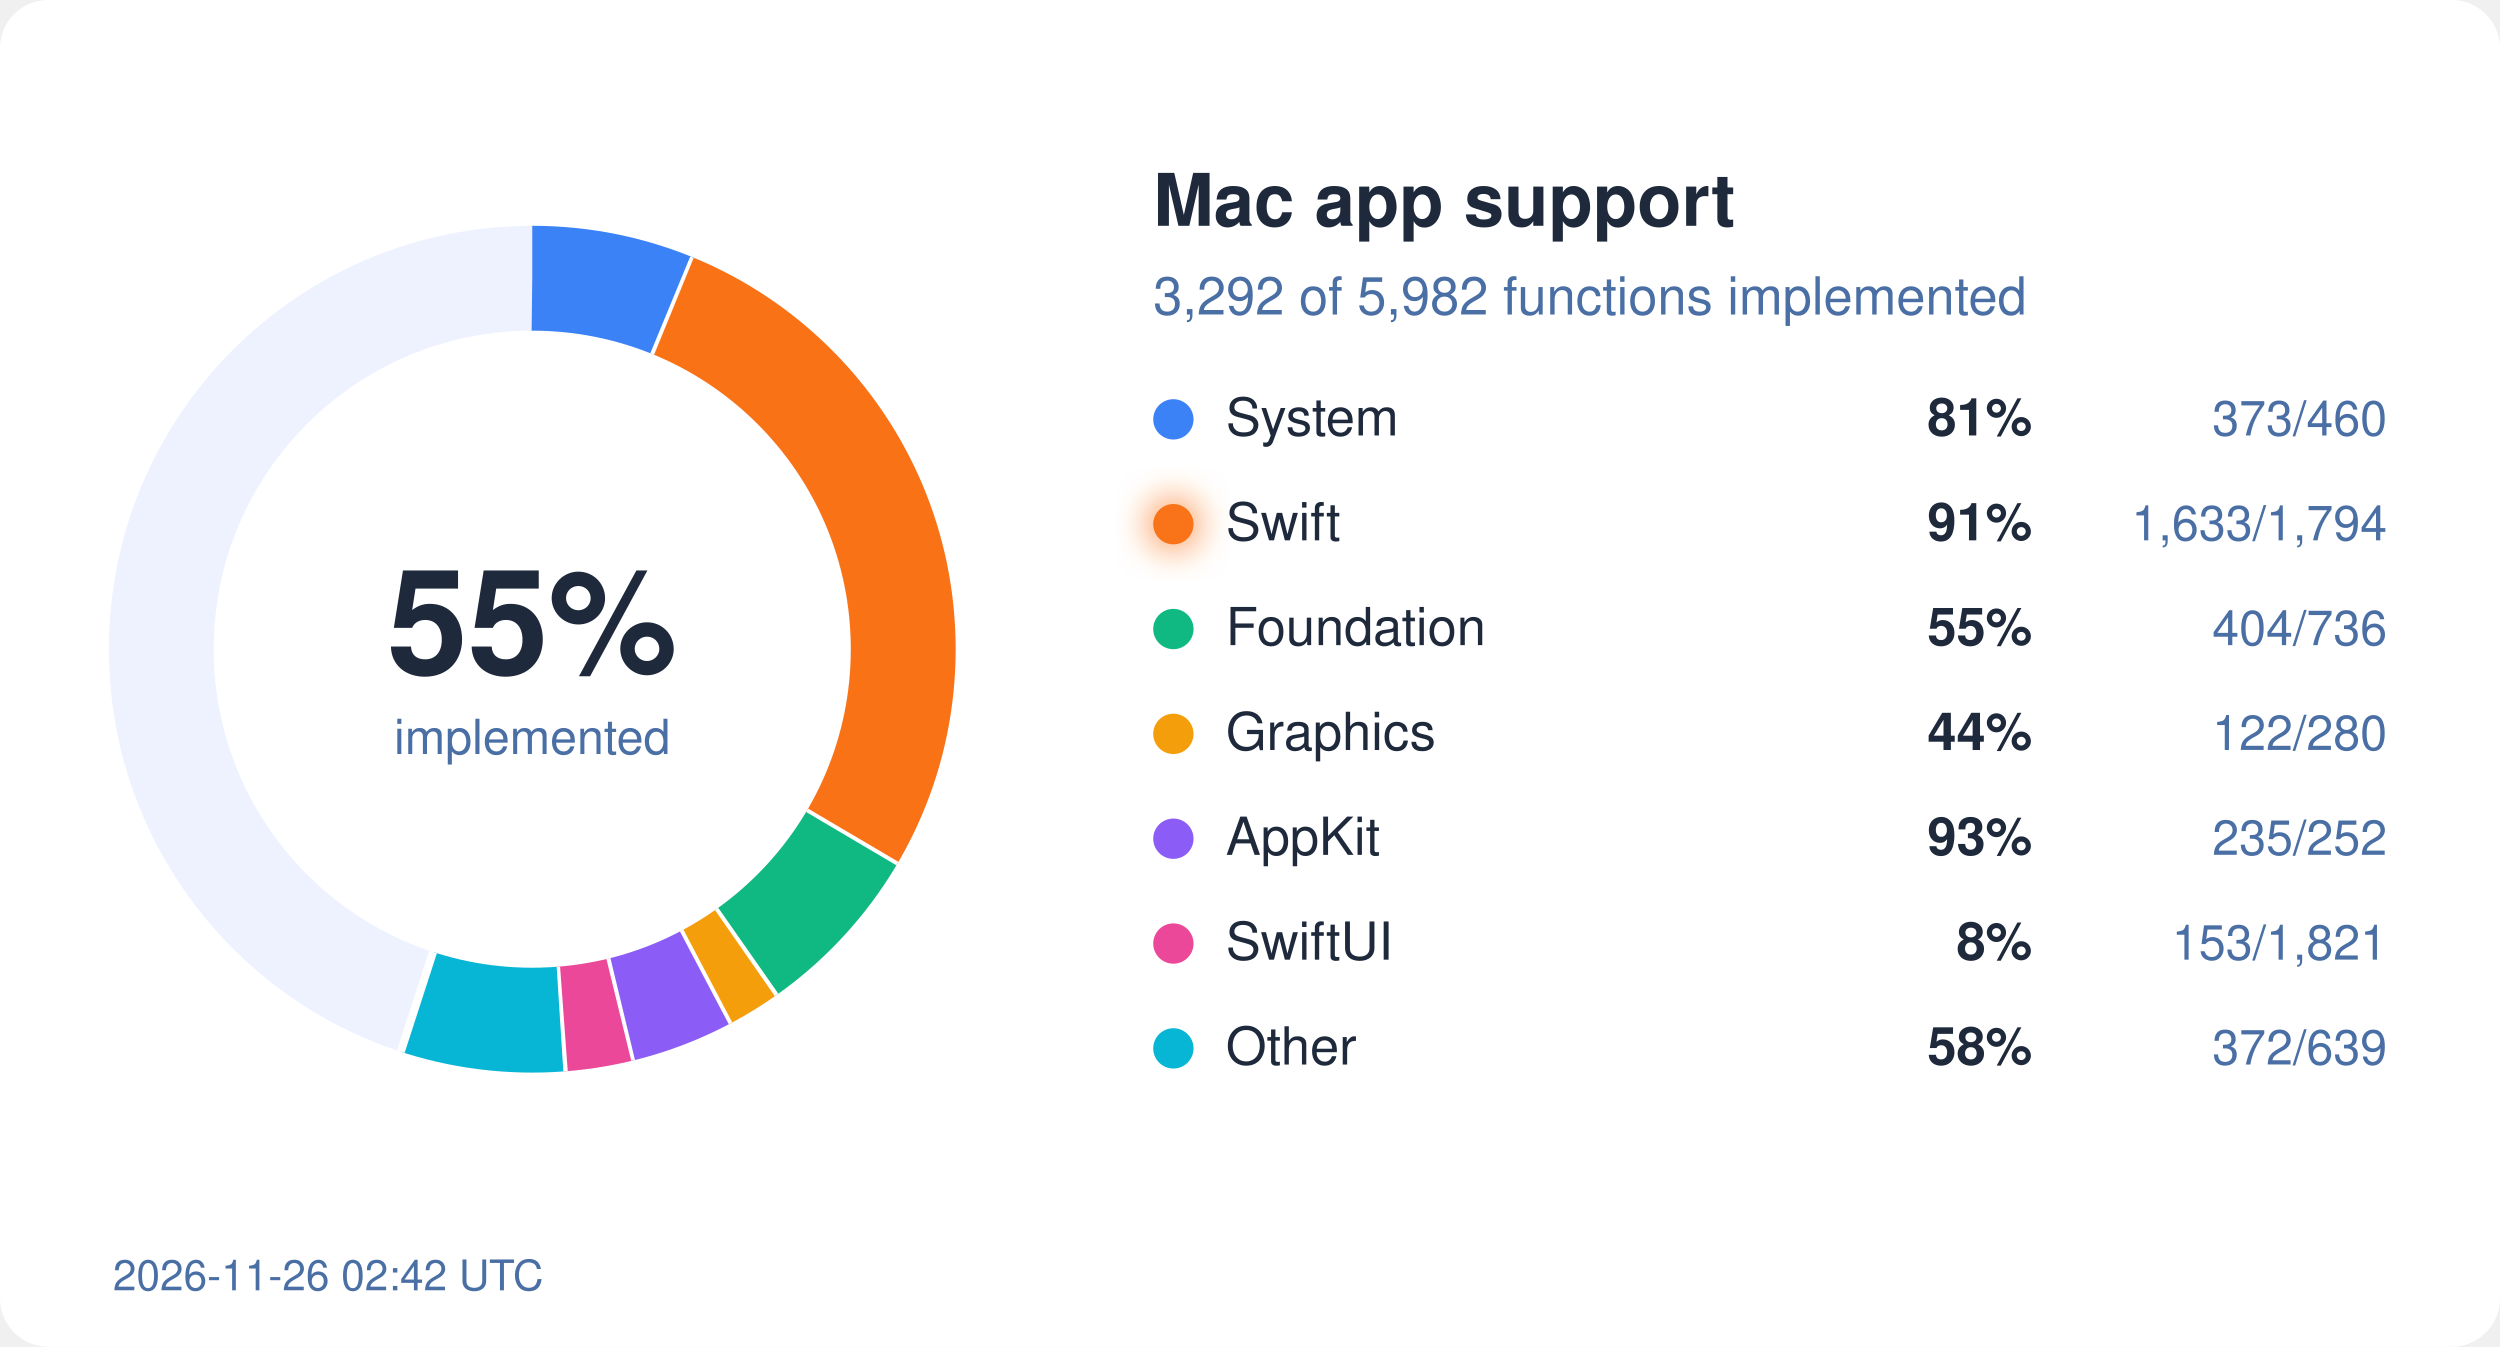
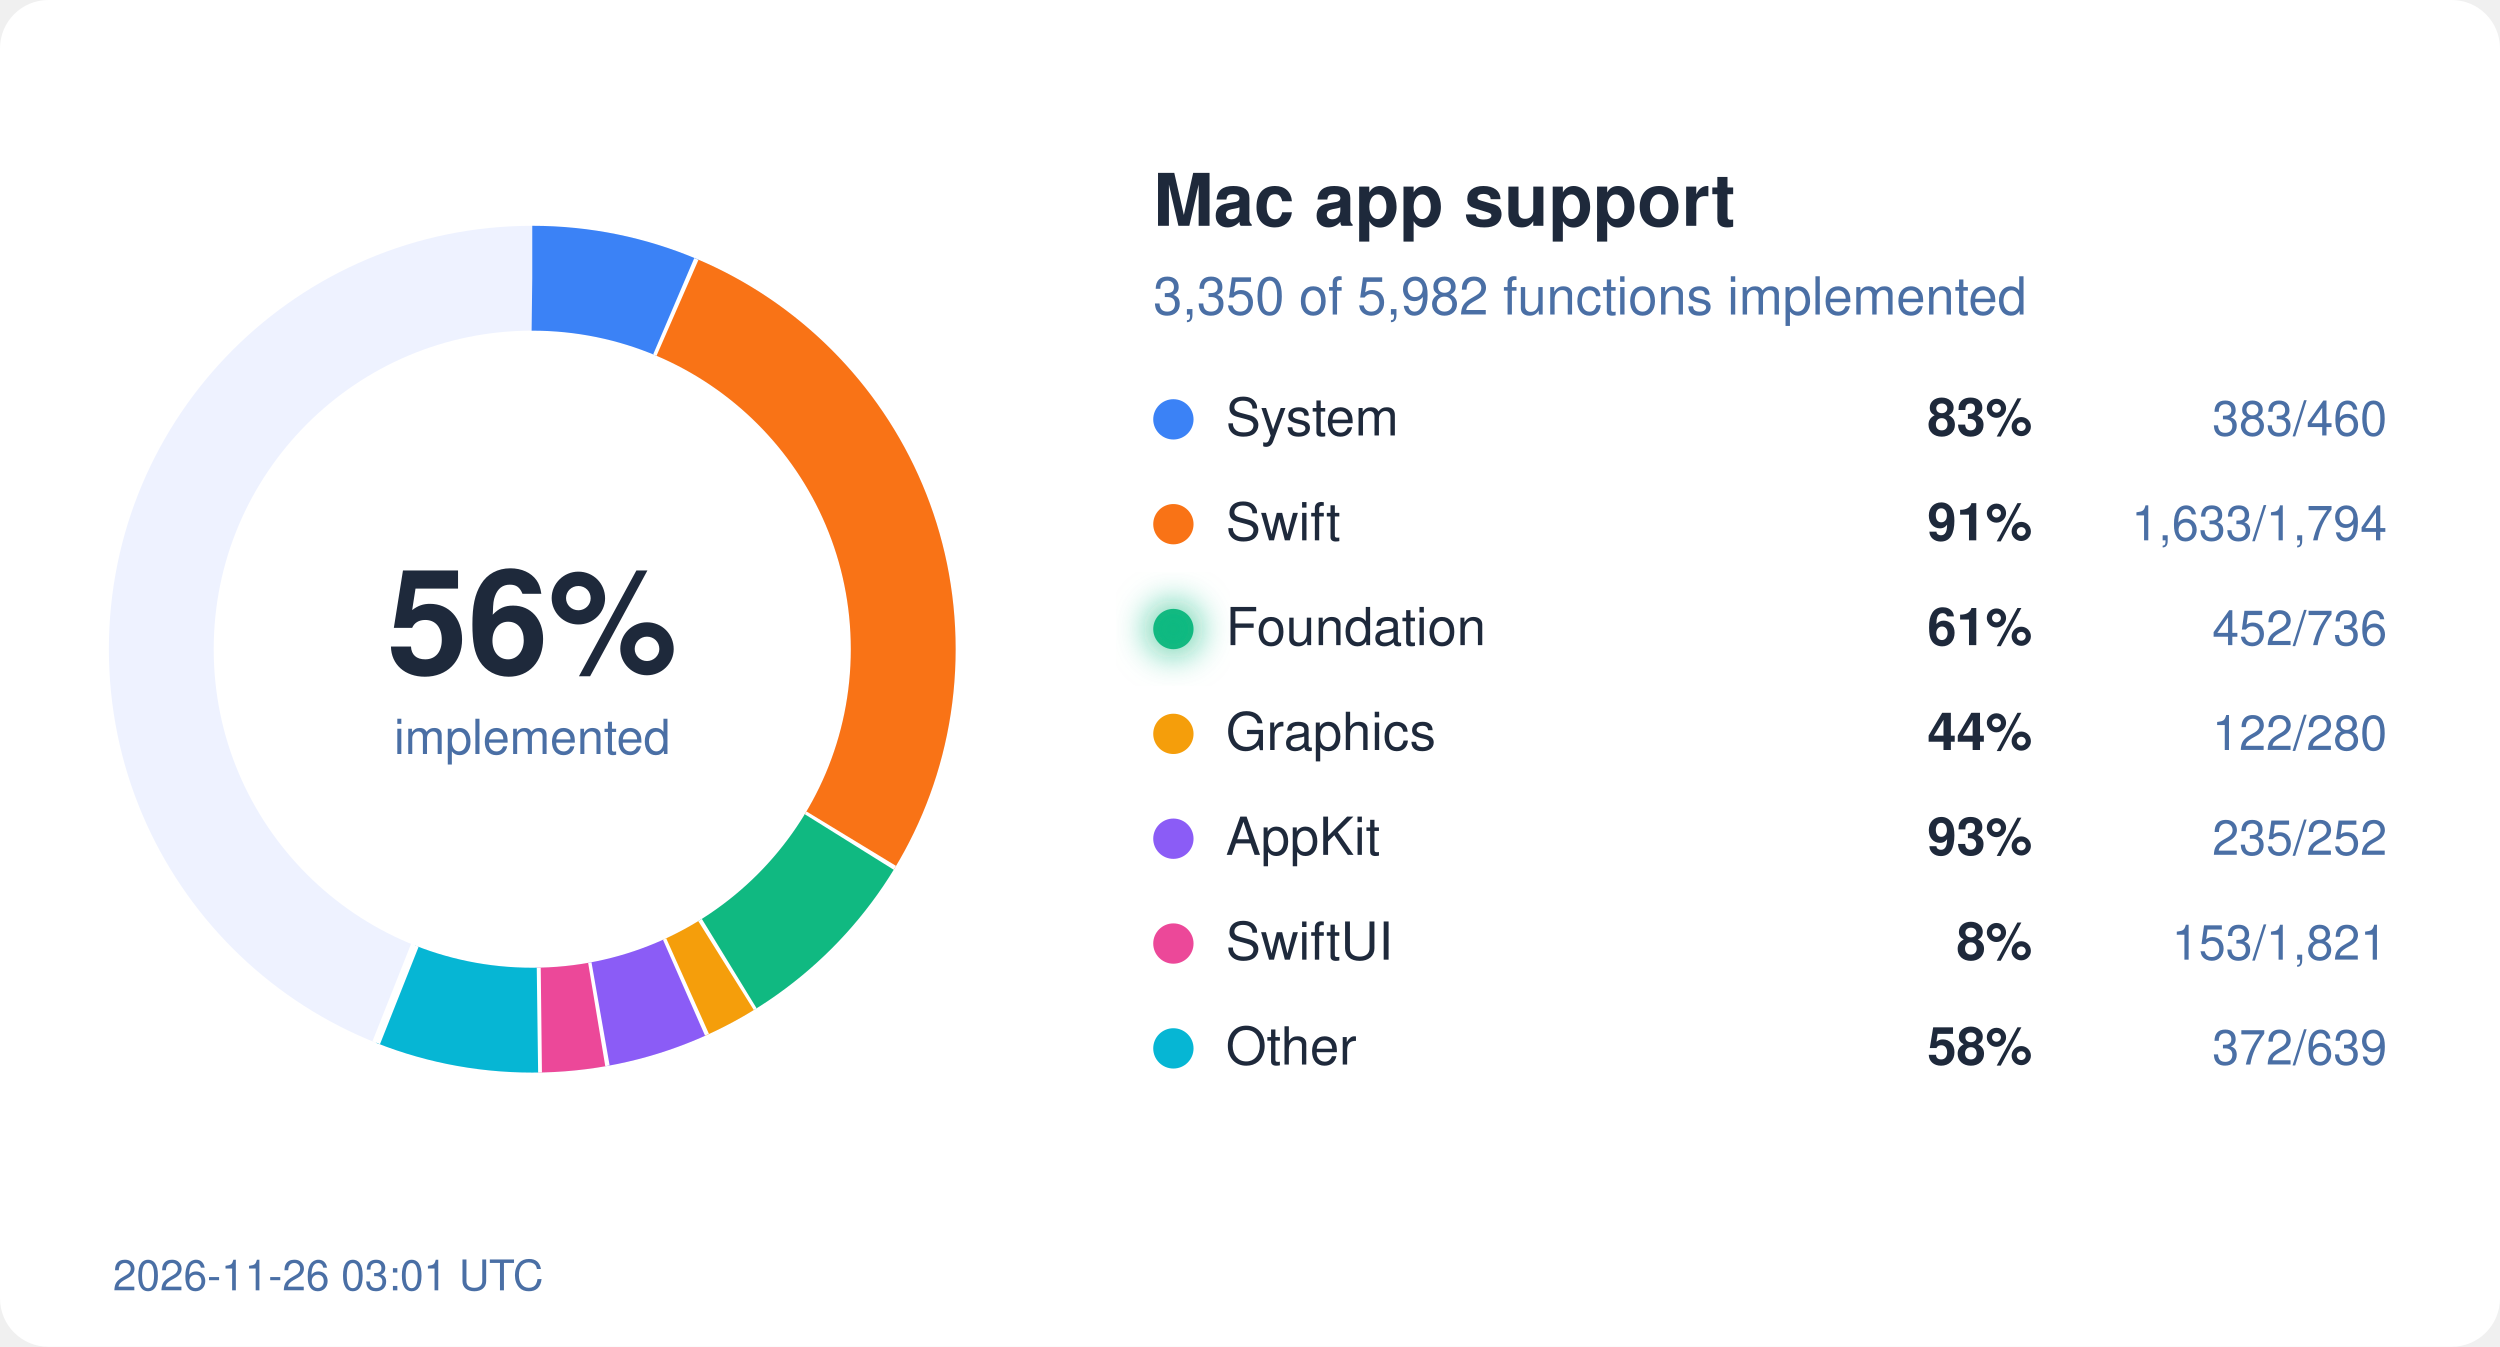
<svg xmlns="http://www.w3.org/2000/svg" width="620" height="334" viewBox="0 0 620 334">
  <style>
  text { font-family: system-ui, -apple-system, "Segoe UI", Helvetica, Arial, sans-serif; }
  .bg { fill: #ffffff; } .ink { fill: #1e293b; } .mute { fill: #4a6fa5; }
  .track { stroke: #eef2ff; } .gap { stroke: #ffffff; }
  .s-System { stroke: #3b82f6; } .f-System { fill: #3b82f6; }
  .s-Swift { stroke: #f97316; } .f-Swift { fill: #f97316; }
  .s-Foundation { stroke: #10b981; } .f-Foundation { fill: #10b981; }
  .s-Graphics { stroke: #f59e0b; } .f-Graphics { fill: #f59e0b; }
  .s-AppKit { stroke: #8b5cf6; } .f-AppKit { fill: #8b5cf6; }
  .s-SwiftUI { stroke: #ec4899; } .f-SwiftUI { fill: #ec4899; }
  .s-Other { stroke: #06b6d4; } .f-Other { fill: #06b6d4; }
  @media (prefers-color-scheme: dark) {
    .bg { fill: #0d1117; } .ink { fill: #e6edf3; } .mute { fill: #8fb4e3; }
    .track { stroke: #12263f; } .gap { stroke: #0d1117; }
    .s-System { stroke: #60a5fa; } .f-System { fill: #60a5fa; }
    .s-Swift { stroke: #fb923c; } .f-Swift { fill: #fb923c; }
    .s-Foundation { stroke: #34d399; } .f-Foundation { fill: #34d399; }
    .s-Graphics { stroke: #fbbf24; } .f-Graphics { fill: #fbbf24; }
    .s-AppKit { stroke: #a78bfa; } .f-AppKit { fill: #a78bfa; }
    .s-SwiftUI { stroke: #f472b6; } .f-SwiftUI { fill: #f472b6; }
    .s-Other { stroke: #22d3ee; } .f-Other { fill: #22d3ee; }
  }
</style>
  <defs>
    <filter id="glow" x="-50%" y="-50%" width="200%" height="200%">
      <feGaussianBlur stdDeviation="4" />
    </filter>
  </defs>
  <rect width="620" height="334" rx="12" class="bg" />
  <circle cx="132" cy="161" r="92" fill="none" class="track" stroke-width="26" />
-   <circle cx="132" cy="161" r="92" fill="none" class="s-System" stroke-width="26" stroke-dasharray="36.04 578.05" stroke-dashoffset="-0.00" transform="rotate(-90 132 161)" />
-   <line x1="162.2" y1="88.0" x2="172.1" y2="64.0" class="gap" stroke-width="2" />
-   <circle cx="132" cy="161" r="92" fill="none" class="s-Swift" stroke-width="26" stroke-dasharray="157.80 578.05" stroke-dashoffset="-36.04" transform="rotate(-90 132 161)" />
-   <line x1="199.9" y1="201.4" x2="222.3" y2="214.6" class="gap" stroke-width="2" />
-   <circle cx="132" cy="161" r="92" fill="none" class="s-Foundation" stroke-width="26" stroke-dasharray="39.04 578.05" stroke-dashoffset="-193.84" transform="rotate(-90 132 161)" />
-   <line x1="177.3" y1="225.7" x2="192.2" y2="247.0" class="gap" stroke-width="2" />
-   <circle cx="132" cy="161" r="92" fill="none" class="s-Graphics" stroke-width="26" stroke-dasharray="11.79 578.05" stroke-dashoffset="-232.88" transform="rotate(-90 132 161)" />
-   <line x1="168.6" y1="231.0" x2="180.7" y2="254.0" class="gap" stroke-width="2" />
-   <circle cx="132" cy="161" r="92" fill="none" class="s-AppKit" stroke-width="26" stroke-dasharray="22.71 578.05" stroke-dashoffset="-244.67" transform="rotate(-90 132 161)" />
-   <line x1="150.4" y1="237.8" x2="156.5" y2="263.1" class="gap" stroke-width="2" />
-   <circle cx="132" cy="161" r="92" fill="none" class="s-SwiftUI" stroke-width="26" stroke-dasharray="14.78 578.05" stroke-dashoffset="-267.38" transform="rotate(-90 132 161)" />
-   <line x1="137.9" y1="239.8" x2="139.8" y2="265.7" class="gap" stroke-width="2" />
-   <circle cx="132" cy="161" r="92" fill="none" class="s-Other" stroke-width="26" stroke-dasharray="35.95 578.05" stroke-dashoffset="-282.17" transform="rotate(-90 132 161)" />
-   <line x1="107.4" y1="236.1" x2="99.4" y2="260.8" class="gap" stroke-width="2" />
-   <text x="132" y="167" text-anchor="middle" class="ink" font-size="36" font-weight="700">55%</text>
+   <circle cx="132" cy="161" r="92" fill="none" class="s-System" stroke-width="26" stroke-dasharray="37.01 578.05" stroke-dashoffset="-0.00" transform="rotate(-90 132 161)" />
+   <line x1="162.9" y1="88.3" x2="173.1" y2="64.4" class="gap" stroke-width="2" />
+   <circle cx="132" cy="161" r="92" fill="none" class="s-Swift" stroke-width="26" stroke-dasharray="157.80 578.05" stroke-dashoffset="-37.01" transform="rotate(-90 132 161)" />
+   <line x1="199.5" y1="202.1" x2="221.7" y2="215.6" class="gap" stroke-width="2" />
+   <circle cx="132" cy="161" r="92" fill="none" class="s-Foundation" stroke-width="26" stroke-dasharray="43.68 578.05" stroke-dashoffset="-194.81" transform="rotate(-90 132 161)" />
+   <line x1="173.2" y1="228.4" x2="186.8" y2="250.6" class="gap" stroke-width="2" />
+   <circle cx="132" cy="161" r="92" fill="none" class="s-Graphics" stroke-width="26" stroke-dasharray="11.79 578.05" stroke-dashoffset="-238.49" transform="rotate(-90 132 161)" />
+   <line x1="164.3" y1="233.1" x2="174.9" y2="256.8" class="gap" stroke-width="2" />
+   <circle cx="132" cy="161" r="92" fill="none" class="s-AppKit" stroke-width="26" stroke-dasharray="22.71 578.05" stroke-dashoffset="-250.28" transform="rotate(-90 132 161)" />
+   <line x1="145.7" y1="238.8" x2="150.2" y2="264.4" class="gap" stroke-width="2" />
+   <circle cx="132" cy="161" r="92" fill="none" class="s-SwiftUI" stroke-width="26" stroke-dasharray="14.78 578.05" stroke-dashoffset="-272.99" transform="rotate(-90 132 161)" />
+   <line x1="133.1" y1="240.0" x2="133.4" y2="266.0" class="gap" stroke-width="2" />
+   <circle cx="132" cy="161" r="92" fill="none" class="s-Other" stroke-width="26" stroke-dasharray="35.95 578.05" stroke-dashoffset="-287.77" transform="rotate(-90 132 161)" />
+   <line x1="102.9" y1="234.4" x2="93.3" y2="258.6" class="gap" stroke-width="2" />
+   <text x="132" y="167" text-anchor="middle" class="ink" font-size="36" font-weight="700">56%</text>
  <text x="132" y="187" text-anchor="middle" class="mute" font-size="12">implemented</text>
  <text x="286" y="56" class="ink" font-size="18" font-weight="600">Mac app support</text>
-   <text x="286" y="78" class="mute" font-size="13">3,292 of 5,982 functions implemented</text>
+   <text x="286" y="78" class="mute" font-size="13">3,350 of 5,982 functions implemented</text>
  <circle cx="291" cy="104" r="5" class="f-System" />
  <text x="304" y="108" class="ink" font-size="13">System</text>
-   <text x="504" y="108" class="ink" font-size="13" font-weight="600" text-anchor="end">81%</text>
-   <text x="592" y="108" class="mute" font-size="12" text-anchor="end">373/460</text>
+   <text x="504" y="108" class="ink" font-size="13" font-weight="600" text-anchor="end">83%</text>
+   <text x="592" y="108" class="mute" font-size="12" text-anchor="end">383/460</text>
  <circle cx="291" cy="130" r="5" class="f-Swift" />
  <text x="304" y="134" class="ink" font-size="13">Swift</text>
-   <circle cx="291" cy="130" r="7" class="f-Swift" filter="url(#glow)" opacity="0.6" />
  <text x="504" y="134" class="ink" font-size="13" font-weight="600" text-anchor="end">91%</text>
  <text x="592" y="134" class="mute" font-size="12" text-anchor="end">1,633/1,794</text>
  <circle cx="291" cy="156" r="5" class="f-Foundation" />
  <text x="304" y="160" class="ink" font-size="13">Foundation</text>
-   <text x="504" y="160" class="ink" font-size="13" font-weight="600" text-anchor="end">55%</text>
-   <text x="592" y="160" class="mute" font-size="12" text-anchor="end">404/736</text>
+   <circle cx="291" cy="156" r="7" class="f-Foundation" filter="url(#glow)" opacity="0.6" />
+   <text x="504" y="160" class="ink" font-size="13" font-weight="600" text-anchor="end">61%</text>
+   <text x="592" y="160" class="mute" font-size="12" text-anchor="end">452/736</text>
  <circle cx="291" cy="182" r="5" class="f-Graphics" />
  <text x="304" y="186" class="ink" font-size="13">Graphics</text>
  <text x="504" y="186" class="ink" font-size="13" font-weight="600" text-anchor="end">44%</text>
  <text x="592" y="186" class="mute" font-size="12" text-anchor="end">122/280</text>
  <circle cx="291" cy="208" r="5" class="f-AppKit" />
  <text x="304" y="212" class="ink" font-size="13">AppKit</text>
  <text x="504" y="212" class="ink" font-size="13" font-weight="600" text-anchor="end">93%</text>
  <text x="592" y="212" class="mute" font-size="12" text-anchor="end">235/252</text>
  <circle cx="291" cy="234" r="5" class="f-SwiftUI" />
  <text x="304" y="238" class="ink" font-size="13">SwiftUI</text>
  <text x="504" y="238" class="ink" font-size="13" font-weight="600" text-anchor="end">8%</text>
  <text x="592" y="238" class="mute" font-size="12" text-anchor="end">153/1,821</text>
  <circle cx="291" cy="260" r="5" class="f-Other" />
  <text x="304" y="264" class="ink" font-size="13">Other</text>
  <text x="504" y="264" class="ink" font-size="13" font-weight="600" text-anchor="end">58%</text>
  <text x="592" y="264" class="mute" font-size="12" text-anchor="end">372/639</text>
-   <text x="28" y="320" class="mute" font-size="10.5">2026-11-26 02:42 UTC</text>
+   <text x="28" y="320" class="mute" font-size="10.5">2026-11-26 03:01 UTC</text>
</svg>
